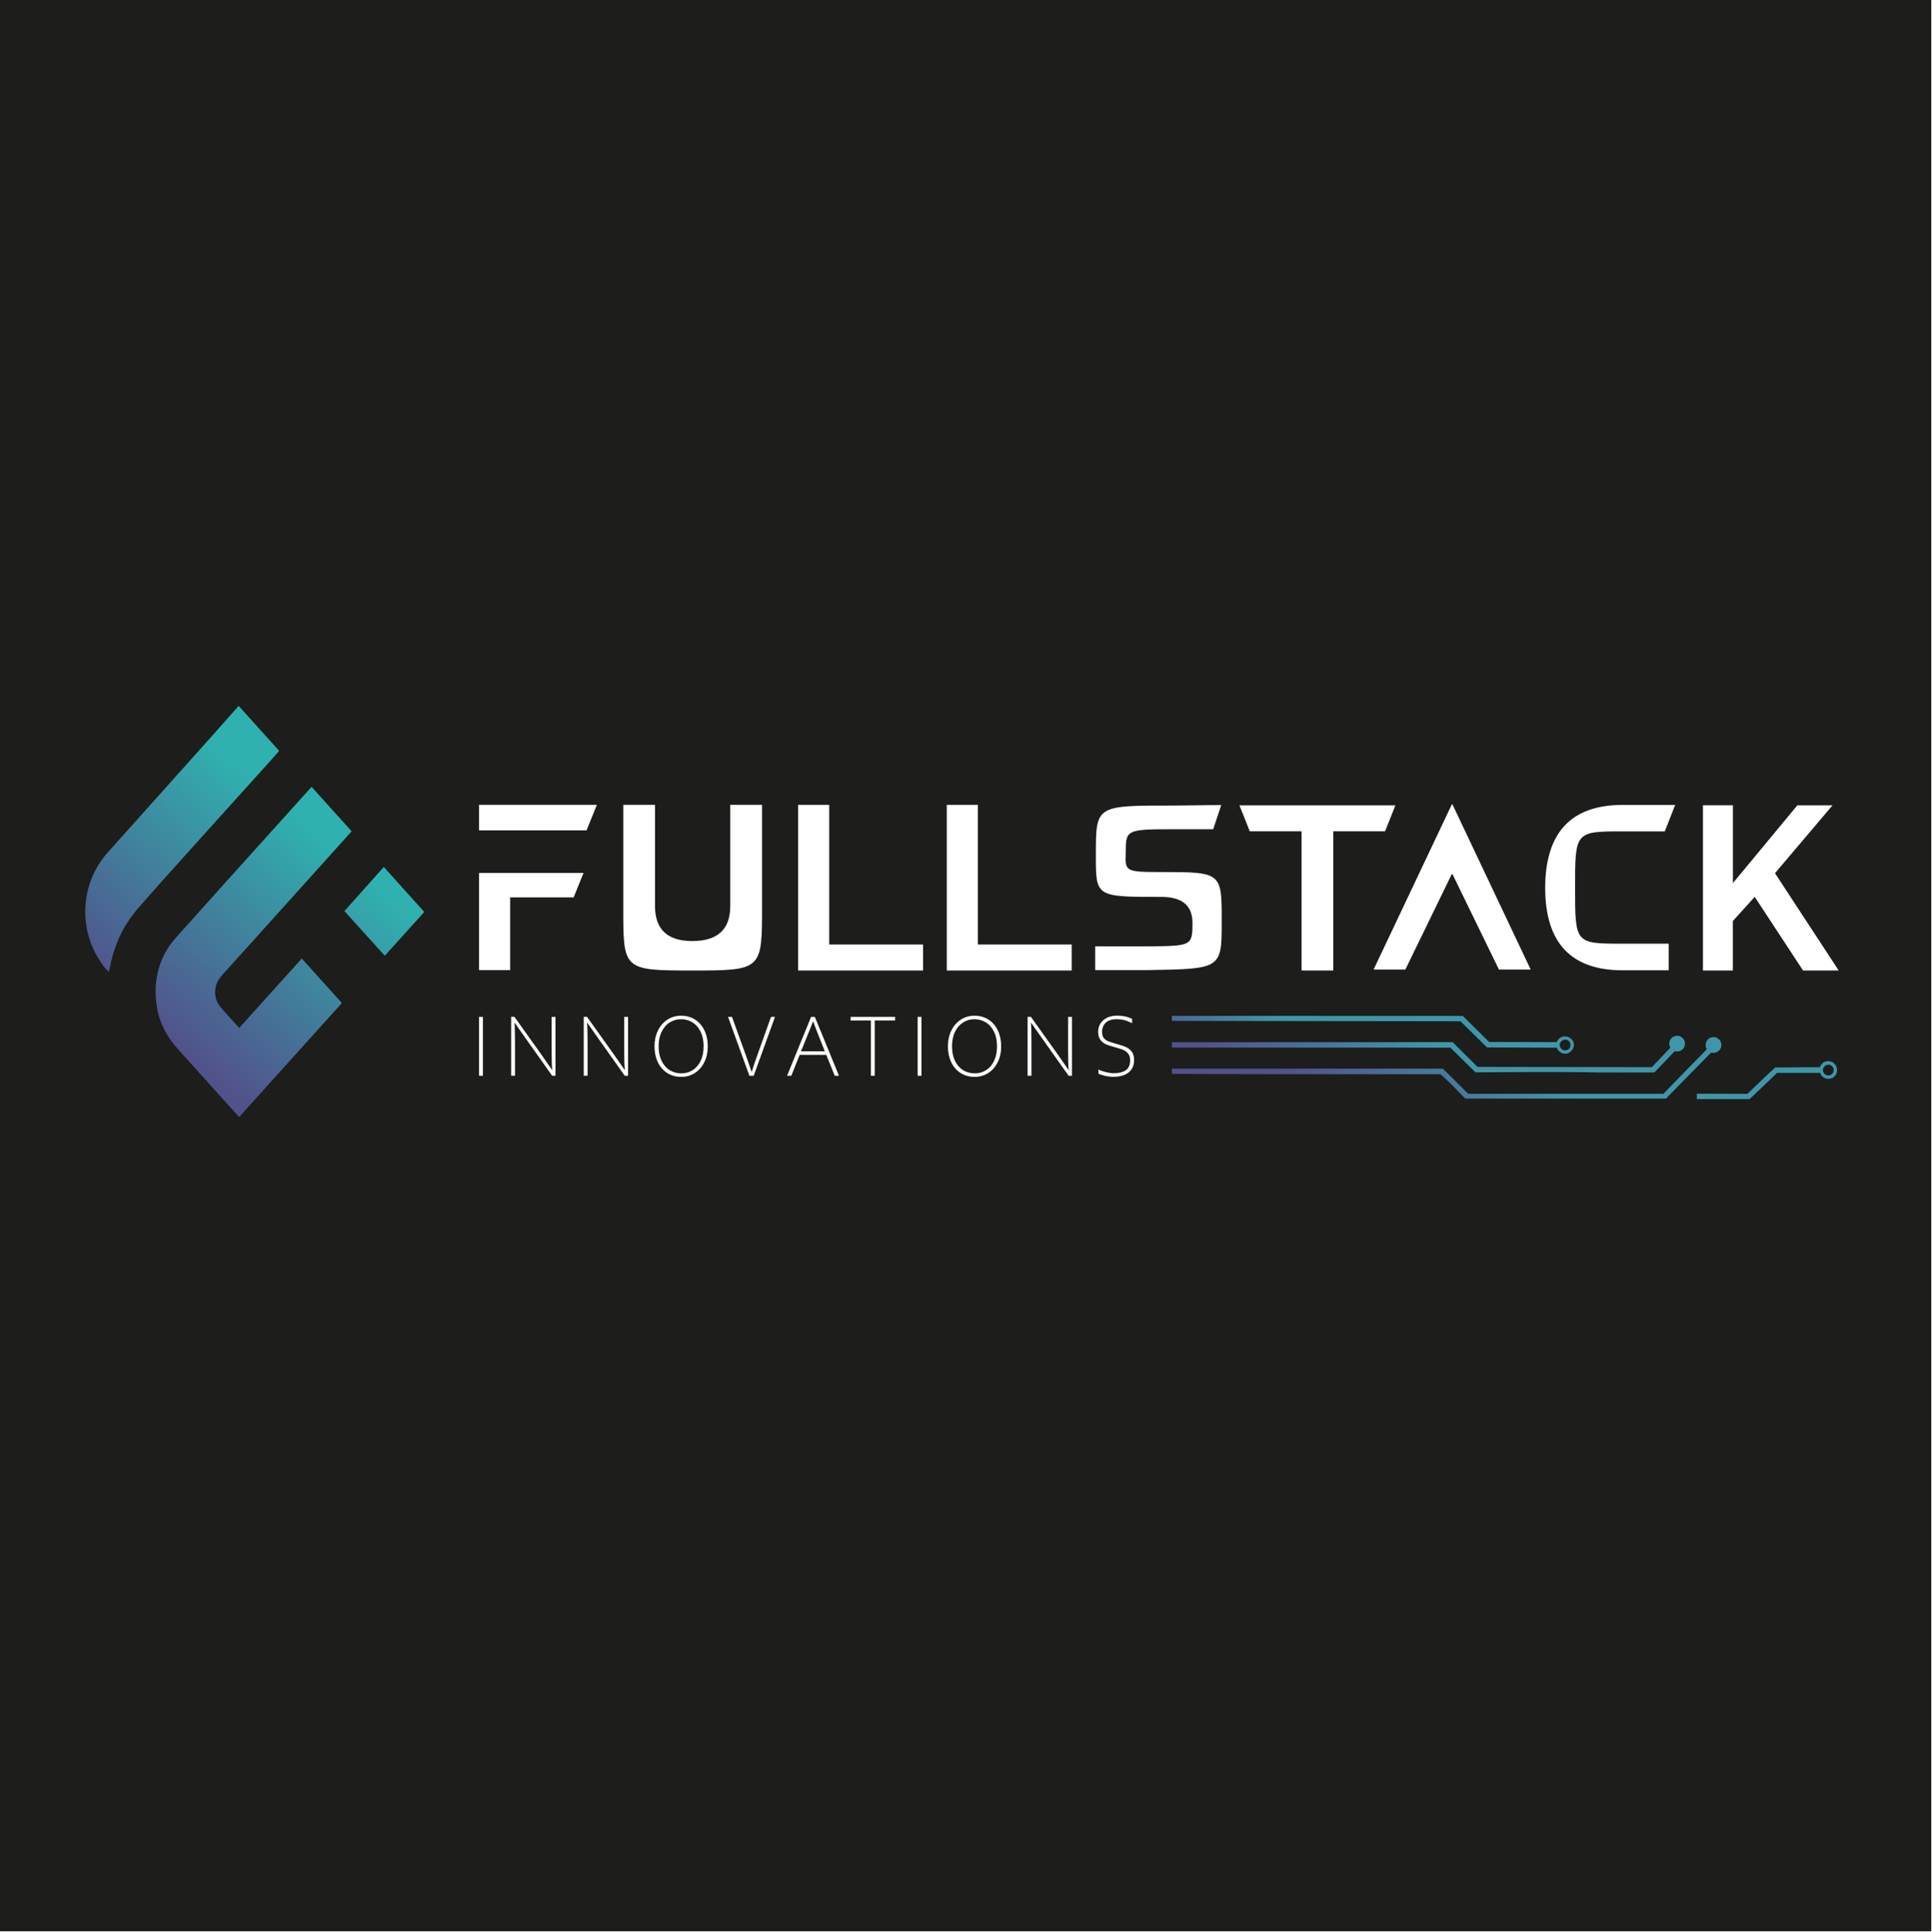
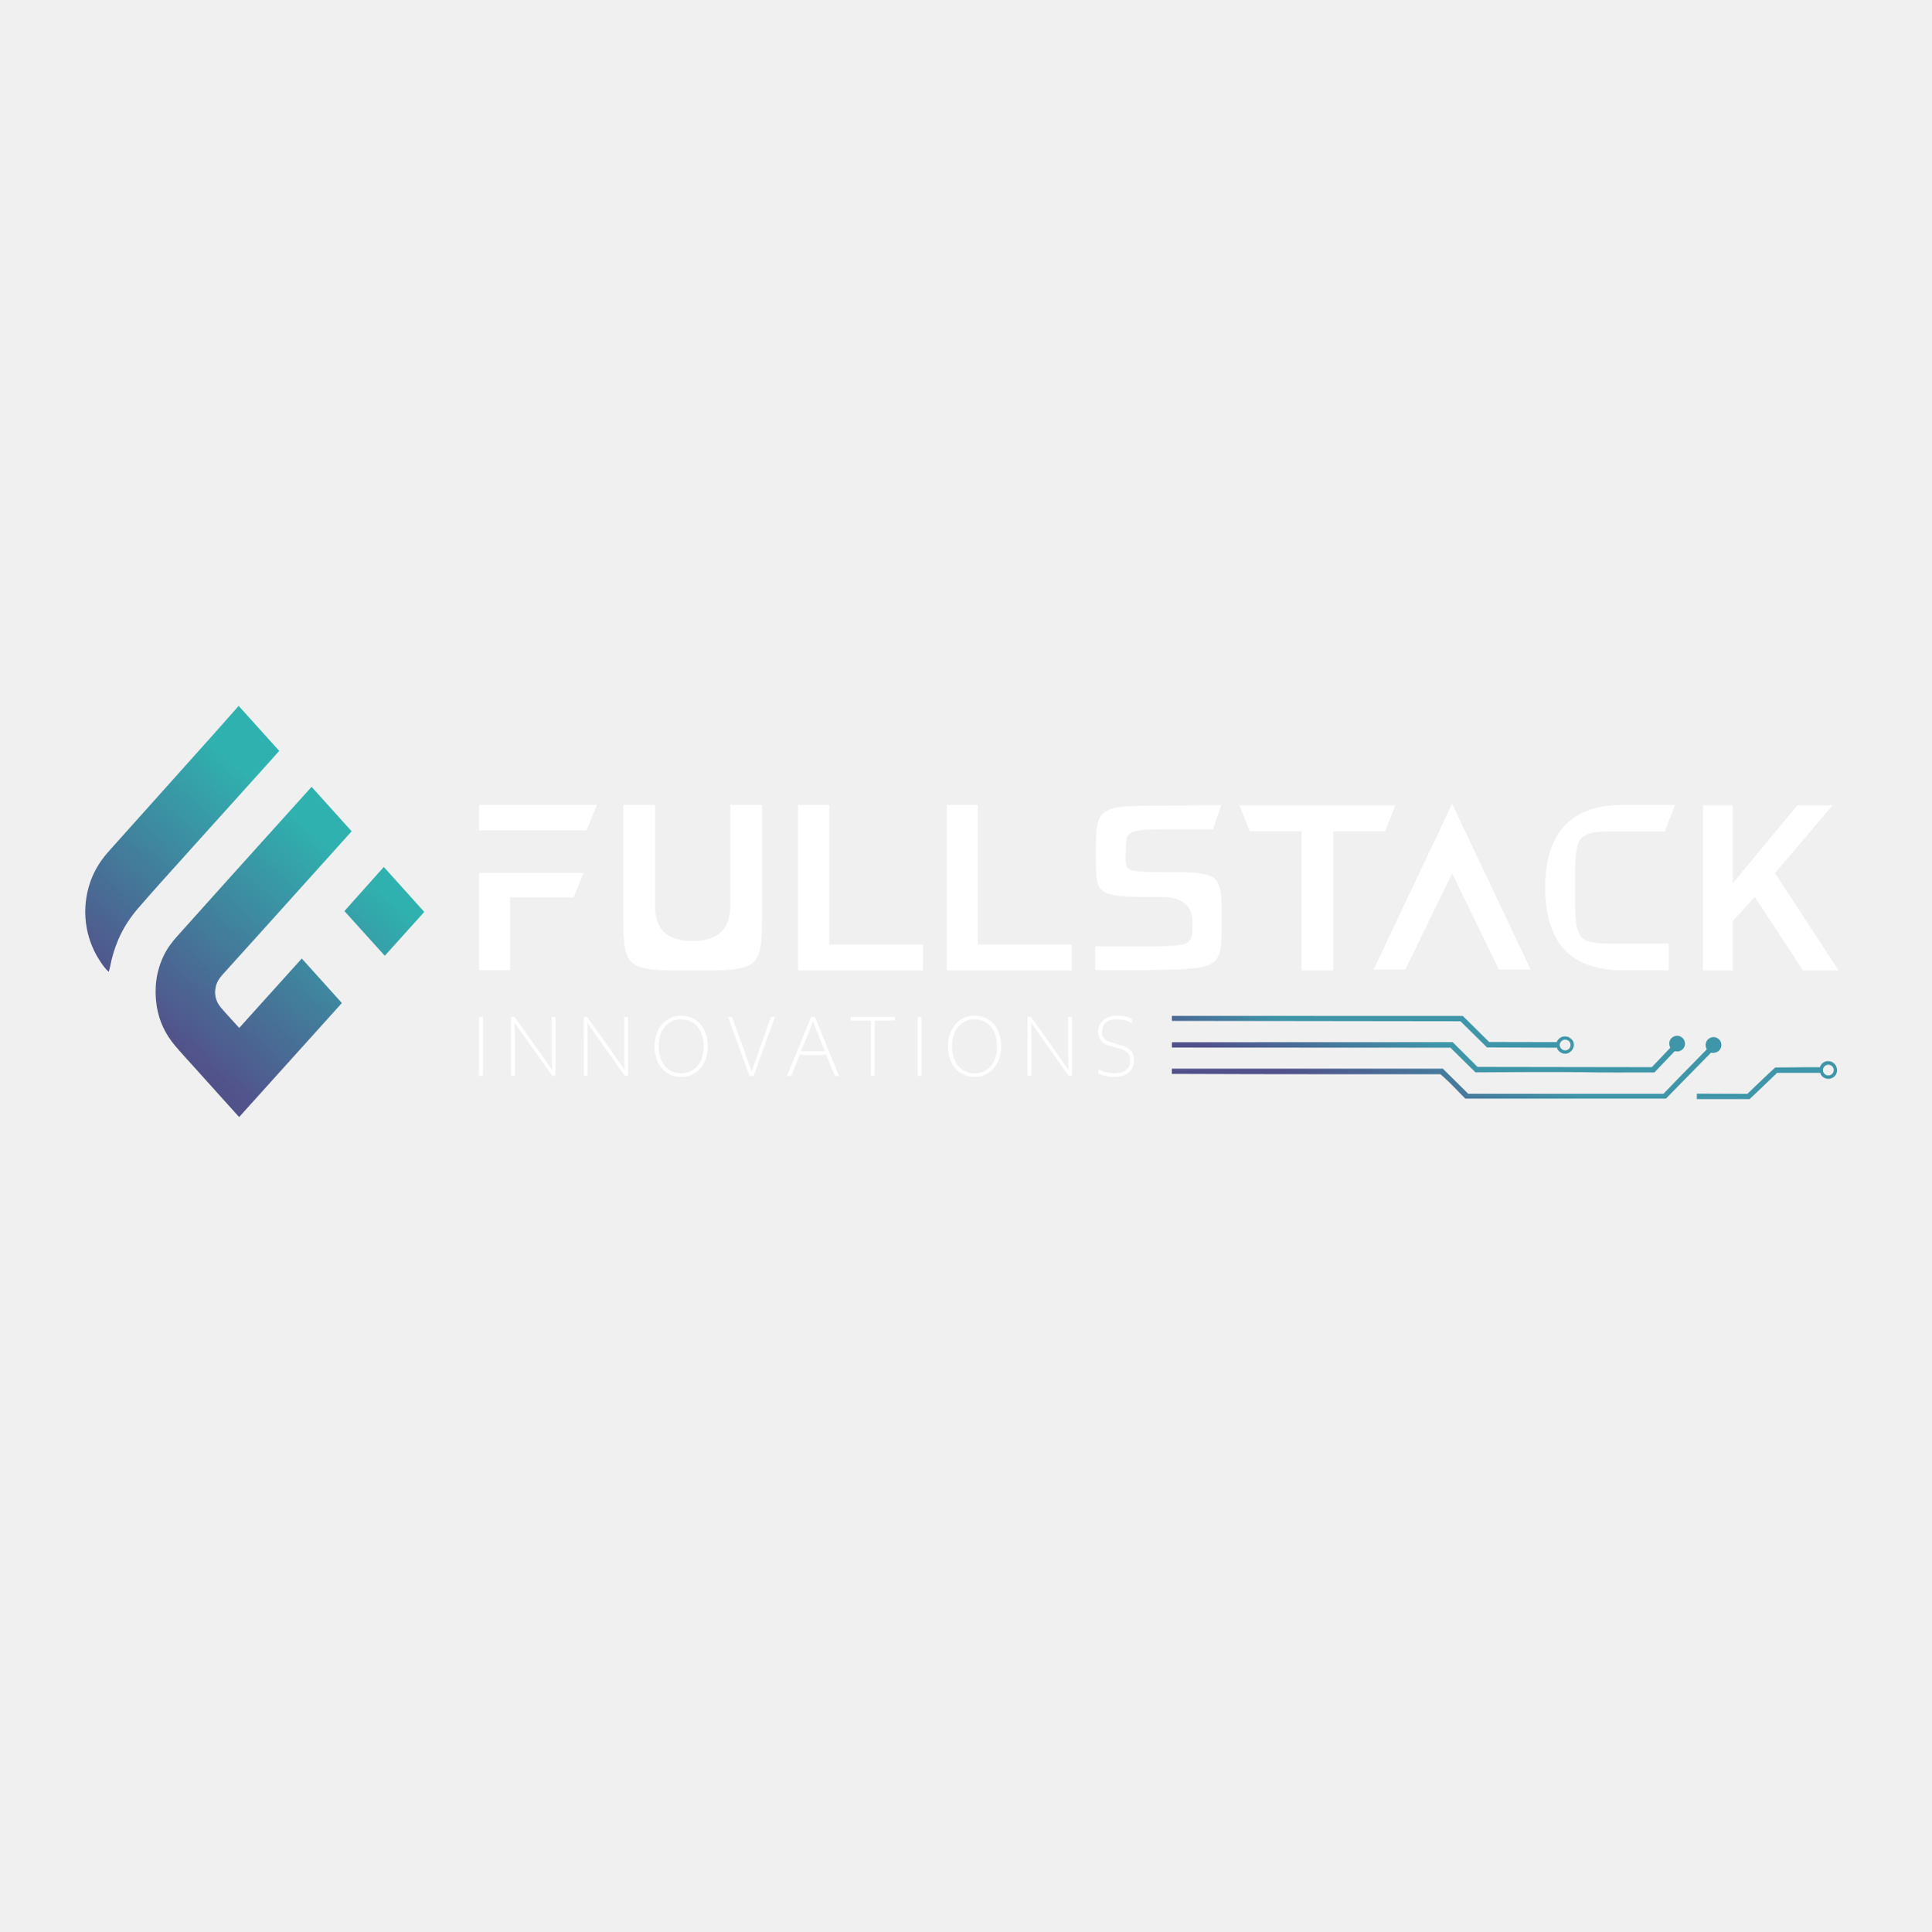
<svg xmlns="http://www.w3.org/2000/svg" xmlns:xlink="http://www.w3.org/1999/xlink" id="_Колір" data-name="Колір" viewBox="0 0 567 567">
  <defs>
    <style>
      .cls-1 {
        fill: url(#_Градієнт_без_назви_36-2);
      }

-       .cls-1, .cls-2, .cls-3, .cls-4, .cls-5, .cls-6, .cls-7, .cls-8, .cls-9 {
+       .cls-1, .cls-2, .cls-3, .cls-4, .cls-5, .cls-6, .cls-7, .cls-8 {
        stroke-width: 0px;
      }

      .cls-2 {
        fill: url(#_Градієнт_без_назви_26-3);
      }

      .cls-3 {
        fill: url(#_Градієнт_без_назви_38);
      }

      .cls-4 {
        fill: url(#_Градієнт_без_назви_26);
      }

      .cls-5 {
-         fill: #1d1d1b;
+         fill: url(#_Градієнт_без_назви_26-2);
      }

      .cls-6 {
-         fill: url(#_Градієнт_без_назви_26-2);
+         fill: #fff;
      }

      .cls-7 {
-         fill: #fff;
+         fill: url(#_Градієнт_без_назви_36-3);
      }

      .cls-8 {
-         fill: url(#_Градієнт_без_назви_36-3);
-       }
- 
-       .cls-9 {
        fill: url(#_Градієнт_без_назви_36);
      }
    </style>
    <linearGradient id="_Градієнт_без_назви_26" data-name="Градієнт без назви 26" x1="397.88" y1="341.89" x2="471.3" y2="256.63" gradientUnits="userSpaceOnUse">
      <stop offset=".06" stop-color="#52518b" />
      <stop offset=".51" stop-color="#3f96a8" />
    </linearGradient>
    <linearGradient id="_Градієнт_без_назви_26-2" data-name="Градієнт без назви 26" x1="386.85" y1="344.41" x2="452.09" y2="268.64" xlink:href="#_Градієнт_без_назви_26" />
    <linearGradient id="_Градієнт_без_назви_26-3" data-name="Градієнт без назви 26" x1="369.6" y1="341.84" x2="416.9" y2="286.91" xlink:href="#_Градієнт_без_назви_26" />
    <linearGradient id="_Градієнт_без_назви_38" data-name="Градієнт без назви 38" x1="507.75" y1="330.92" x2="530.08" y2="304.98" gradientUnits="userSpaceOnUse">
      <stop offset="0" stop-color="#52518b" />
      <stop offset="0" stop-color="#3f96a8" />
    </linearGradient>
    <linearGradient id="_Градієнт_без_назви_36" data-name="Градієнт без назви 36" x1="54.73" y1="309.52" x2="103.75" y2="252.84" gradientUnits="userSpaceOnUse">
      <stop offset="0" stop-color="#52528b" />
      <stop offset="1" stop-color="#2fb2af" />
    </linearGradient>
    <linearGradient id="_Градієнт_без_назви_36-2" data-name="Градієнт без назви 36" x1="20.96" y1="280.32" x2="69.99" y2="223.64" xlink:href="#_Градієнт_без_назви_36" />
    <linearGradient id="_Градієнт_без_назви_36-3" data-name="Градієнт без назви 36" x1="67.24" y1="320.34" x2="116.26" y2="263.66" xlink:href="#_Градієнт_без_назви_36" />
  </defs>
-   <rect class="cls-5" width="567" height="567" />
  <g>
-     <g>
-       <path class="cls-4" d="M501.1,308.08c-.05-.12-.08-.21-.12-.3-.6-1.23.04-2.79,1.47-3.2.78-.22,1.49-.06,2.11.45.34.28.6.63.73,1.06.33,1.06-.13,2.19-1.04,2.7-.52.29-1.05.33-1.2.34-.28.01-.51-.03-.67-.06-.07.06-.14.11-.2.17-1.42,1.43-2.83,2.86-4.24,4.3-.68.69-1.35,1.39-2.03,2.08-1.06,1.08-2.12,2.16-3.18,3.24-.91.93-1.83,1.86-2.74,2.8-.17.18-.34.36-.52.54-.11.12-.23.24-.34.35h-58.89c-.08-.07-.17-.15-.25-.23-2.64-2.63-3.65-3.85-6.04-6.01-.22-.2-.58-.52-1.05-.92-10.22.01-20.44.02-30.66,0-16.06,0-32.13-.04-48.19-.1,0-.51,0-1.03,0-1.54,26.52,0,53.04,0,79.56,0,2.36,2.31,4.71,4.64,7.06,6.98.08.08.33.33.41.41h57.29c1.97-2.06,3.54-3.67,4.63-4.79.39-.4.6-.62,2.61-2.66.92-.94,1.84-1.88,2.76-2.82.82-.84,1.65-1.68,2.47-2.52.08-.08.16-.17.26-.28Z" />
-       <path class="cls-6" d="M344.07,307.57c0-.52,0-1.05,0-1.57,27.47,0,54.94-.02,82.42-.03.1.09.2.19.3.29,2.26,2.25,4.52,4.5,6.78,6.75,0,0,.04.04.09.09l.16.14c17.05.03,34.1.05,51.14.08,1.81-1.9,3.63-3.81,5.44-5.71-.34-.65-.44-1.34-.17-2.04.18-.46.49-.83.9-1.09.91-.59,1.97-.49,2.76.17.83.7,1.03,1.82.61,2.72-.24.52-.63.9-1.16,1.14-.53.25-1.08.22-1.66.12-1.98,2.08-3.96,4.15-5.94,6.23-.15,0-.3.01-.45.01-8.32,0-14.56.04-16.07,0-4.1-.11-13.33-.19-36.02-.03-2.45-2.41-4.91-4.83-7.36-7.24-27.26-.01-54.52-.03-81.78-.04Z" />
-       <path class="cls-2" d="M344.06,299.73c0-.49,0-.99,0-1.48,28.47.01,56.94.02,85.42.03,2.58,2.55,5.15,5.09,7.73,7.64,6.61.01,13.23.03,19.84.04.09-.24.36-.84,1-1.27,1.1-.72,2.3-.27,2.4-.23.07.03,1.38.57,1.62,1.89.26,1.48-1.03,2.82-2.12,2.99-.81.13-1.5-.1-2.12-.61,0,0-.02-.01-.02-.02-.32-.3-.61-.62-.66-1.1-6.86-.03-13.72-.06-20.57-.09-2.6-2.56-5.19-5.12-7.79-7.68-28.23-.04-56.47-.08-84.7-.11ZM461.1,306.83c.05-1.05-.89-1.6-1.58-1.59-.95,0-1.58.86-1.6,1.54-.01.83.75,1.59,1.56,1.6.93.02,1.63-.7,1.62-1.55Z" />
-       <path class="cls-3" d="M498.18,322.68c0-.53,0-1.05,0-1.58.08,0,12.66.04,14.84.05,1.34-1.28,2.41-2.3,3.12-2.99,1.44-1.38,2.11-2.02,3.12-2.97.82-.77,1.5-1.39,1.94-1.78,3.01-.04,6.03-.07,9.08-.08,1.35,0,2.69,0,4.03,0,.09-.27.3-.82.84-1.25.74-.59,1.74-.67,2.54-.36.22.08.73.32,1.13.86.65.88.74,2.2.06,3.12-.27.37-.66.68-1.16.88-1.06.42-2.41,0-3-.89-.17-.26-.25-.51-.29-.7-3.16,0-6.32-.01-9.49,0-1.07,0-2.13,0-3.2,0,0,0-2.82,2.74-5.75,5.52-.97.92-1.77,1.67-2.31,2.18h-15.47ZM536.8,315.73c.9,0,1.57-.67,1.58-1.55.01-1-.85-1.57-1.57-1.58-.94-.01-1.61.85-1.61,1.56,0,.93.8,1.61,1.6,1.58Z" />
-     </g>
-     <g>
-       <path class="cls-7" d="M175.24,236.3l-3.04,7.5h-31.55v-7.5h34.59ZM140.65,284.81v-28.51h30.67l-2.9,7.16h-18.64v21.35h-9.12Z" />
-       <path class="cls-7" d="M223.73,236.3v29.52c0,18.91.13,19.12-20.47,19.12s-20.27-.2-20.27-19.12v-29.52h9.32v29.72q0,10.27,10.94,10.27,11.15,0,11.15-10.27v-29.72h9.32Z" />
-       <path class="cls-7" d="M271.01,277.31v7.63h-36.68v-48.64h9.12v41h27.56Z" />
-       <path class="cls-7" d="M314.65,277.31v7.63h-36.68v-48.64h9.12v41h27.56Z" />
-       <path class="cls-7" d="M358.69,270.42c0,13.92,0,14.05-21.28,14.39h-15.87v-6.96h15.74c12.5-.14,12.83-.14,12.83-6.89q0-7.63-9.12-7.63c-19.45,0-19.25,0-19.25-12.36,0-14.59,0-14.46,22.76-14.46,3.92,0,8.65-.14,14.05-.14l-2.36,7.09h-11.69c-13.98,0-13.98.2-13.98,6.96-.2,5.4-.2,5.61,10.47,5.61,17.7,0,17.7.14,17.7,14.39Z" />
-       <path class="cls-7" d="M409.69,236.44l-3.04,7.63h-15.2v40.87h-9.32v-40.87h-15.2l-3.04-7.63h45.8Z" />
-       <path class="cls-7" d="M426.24,236.17h.2l22.97,48.5h-9.32l-13.65-28.03h-.2l-13.64,28.03h-9.32l22.97-48.5Z" />
-       <path class="cls-7" d="M489.93,277.04v7.84h-13.51q-22.76,0-22.76-24.25v-.13q.13-24.18,22.76-24.18h15.4l-3.04,7.77h-12.36c-13.98,0-13.98.14-13.98,16.55s0,16.42,13.98,16.42h13.51Z" />
-       <path class="cls-7" d="M508.78,236.44v22.83l18.91-22.83h10.33l-16.89,19.93,18.71,28.57h-10.47l-14.19-21.62-6.42,7.09v14.52h-8.78v-48.5h8.78Z" />
-     </g>
-     <g>
-       <path class="cls-7" d="M140.65,298.56h1.13v17.28h-1.13v-17.28Z" />
-       <path class="cls-7" d="M151.05,298.56l7.76,10.87,3.25,4.67h.08c-.12-1.09-.18-2.87-.18-5.35v-10.19h1.13v17.28h-.98l-7.79-10.99-3.22-4.58h-.05c.1,1.09.15,3.11.15,6.06v9.5h-1.13v-17.28h.98Z" />
-       <path class="cls-7" d="M172.36,298.56l7.76,10.87,3.25,4.67h.08c-.12-1.09-.18-2.87-.18-5.35v-10.19h1.13v17.28h-.98l-7.79-10.99-3.22-4.58h-.05c.1,1.09.15,3.11.15,6.06v9.5h-1.13v-17.28h.98Z" />
-       <path class="cls-7" d="M192.16,307.21c0-1.71.33-3.26,1-4.63s1.59-2.44,2.78-3.21c1.19-.77,2.53-1.16,4.04-1.16s2.95.39,4.13,1.16c1.18.77,2.09,1.84,2.73,3.2.64,1.36.96,2.91.96,4.64s-.33,3.24-.99,4.6c-.66,1.36-1.58,2.43-2.77,3.2-1.18.77-2.52,1.16-4,1.16-1.59,0-2.98-.38-4.17-1.15-1.19-.77-2.11-1.83-2.75-3.19-.64-1.36-.96-2.9-.96-4.62ZM206.58,307.21c0-1.65-.29-3.08-.88-4.29s-1.38-2.12-2.38-2.74-2.12-.94-3.35-.94-2.32.31-3.33.94c-1.01.62-1.8,1.54-2.39,2.74s-.88,2.63-.88,4.29.3,3.1.89,4.3,1.39,2.1,2.4,2.71c1.01.61,2.13.92,3.37.92s2.31-.31,3.3-.92c.99-.61,1.77-1.51,2.36-2.71s.88-2.63.88-4.3Z" />
-       <path class="cls-7" d="M214.91,298.56l3.34,9.23c1.17,3.23,1.97,5.53,2.4,6.89h.05c.42-1.39,1.06-3.27,1.92-5.65l3.75-10.47h1.16l-6.25,17.28h-1.26l-6.27-17.28h1.16Z" />
-       <path class="cls-7" d="M231.08,315.84l7.05-17.28h1.11l7.08,17.28h-1.25l-2.48-6.14h-7.81l-2.46,6.14h-1.24ZM242.17,308.67l-.66-1.67c-1.44-3.58-2.36-5.94-2.77-7.1h-.05c-.35.98-.93,2.44-1.74,4.38-.25.59-.84,2.06-1.78,4.38h7Z" />
-       <path class="cls-7" d="M255.68,299.62h-5.94v-1.06h13.05v1.06h-5.97v16.22h-1.13v-16.22Z" />
-       <path class="cls-7" d="M269.41,298.56h1.13v17.28h-1.13v-17.28Z" />
-       <path class="cls-7" d="M278.3,307.21c0-1.71.33-3.26,1-4.63s1.59-2.44,2.78-3.21c1.19-.77,2.53-1.16,4.04-1.16s2.95.39,4.13,1.16,2.09,1.84,2.73,3.2.96,2.91.96,4.64-.33,3.24-.99,4.6c-.66,1.36-1.58,2.43-2.77,3.2-1.18.77-2.52,1.16-4,1.16-1.59,0-2.98-.38-4.17-1.15-1.19-.77-2.11-1.83-2.75-3.19-.64-1.36-.96-2.9-.96-4.62ZM292.72,307.21c0-1.65-.29-3.08-.88-4.29s-1.38-2.12-2.38-2.74-2.12-.94-3.35-.94-2.32.31-3.33.94-1.8,1.54-2.39,2.74c-.59,1.2-.88,2.63-.88,4.29s.3,3.1.89,4.3c.59,1.19,1.39,2.1,2.41,2.71,1.01.61,2.13.92,3.37.92s2.31-.31,3.3-.92c.99-.61,1.78-1.51,2.36-2.71s.88-2.63.88-4.3Z" />
-       <path class="cls-7" d="M302.68,298.56l7.76,10.87,3.25,4.67h.08c-.12-1.09-.18-2.87-.18-5.35v-10.19h1.13v17.28h-.98l-7.79-10.99-3.22-4.58h-.05c.1,1.09.15,3.11.15,6.06v9.5h-1.13v-17.28h.98Z" />
-       <path class="cls-7" d="M322.49,315.23v-1.24c.42.26,1.11.51,2.06.75.96.24,1.75.36,2.37.36,1.55,0,2.75-.29,3.6-.87s1.28-1.56,1.28-2.95c0-.7-.14-1.28-.43-1.73s-.68-.82-1.18-1.1c-.5-.28-1.39-.59-2.68-.94-1.12-.29-2.02-.57-2.69-.85-.68-.28-1.25-.72-1.71-1.31-.46-.59-.7-1.39-.7-2.39,0-1.44.52-2.59,1.55-3.46,1.04-.87,2.39-1.31,4.07-1.31,1.1,0,2.17.16,3.22.48.42.16.8.31,1.13.48v1.24c-.52-.24-.97-.44-1.35-.59-.37-.15-.83-.28-1.35-.39-.53-.11-1.11-.17-1.73-.18-1.49,0-2.59.34-3.31,1.03s-1.08,1.61-1.08,2.75c0,.72.16,1.29.47,1.71.31.41.74.73,1.27.96.53.22,1.33.48,2.39.78,1.19.33,2.12.63,2.79.91.67.28,1.25.73,1.75,1.34s.74,1.45.74,2.51c0,1.55-.53,2.76-1.59,3.63-1.06.87-2.57,1.3-4.53,1.3-.81,0-1.65-.11-2.53-.32s-1.49-.42-1.83-.61Z" />
-     </g>
-     <g>
-       <path class="cls-9" d="M70.21,327.96c-1.61-1.78-3.22-3.55-4.82-5.33-2.95-3.27-5.89-6.54-8.83-9.82-1.72-1.91-3.47-3.79-5.13-5.75-2.84-3.35-4.7-7.19-5.4-11.55-.81-5.07-.26-9.97,1.9-14.66,1-2.17,2.39-4.09,3.99-5.86,4.64-5.16,9.26-10.34,13.9-15.5,4.49-5,9-10,13.5-14.99,3.96-4.39,7.91-8.78,11.87-13.17.09-.1.18-.19.29-.32,3.92,4.35,7.82,8.68,11.75,13.04-.07.09-.14.18-.21.26-3.56,3.95-7.11,7.91-10.67,11.86-5.94,6.6-11.89,13.21-17.83,19.81-3.05,3.38-6.1,6.77-9.16,10.14-.94,1.03-1.69,2.17-2.01,3.55-.52,2.28,0,4.34,1.48,6.11,1.36,1.62,2.82,3.16,4.24,4.74.38.42.76.84,1.16,1.28,6.13-6.8,12.24-13.58,18.37-20.38,3.93,4.36,7.84,8.7,11.77,13.06-.4.45-.8.89-1.19,1.33-5.42,6.01-10.83,12.02-16.25,18.03-4.2,4.66-8.4,9.33-12.6,13.99-.03.03-.05.07-.07.1h-.06Z" />
-       <path class="cls-1" d="M31.93,285.33c-1.05-.91-1.8-2-2.53-3.11-1.95-2.95-3.26-6.18-3.92-9.66-.42-2.2-.55-4.42-.39-6.66.43-6.09,2.72-11.38,6.79-15.91,4.81-5.35,9.6-10.72,14.4-16.08,5.42-6.06,10.85-12.12,16.27-18.18,2.48-2.77,4.94-5.57,7.4-8.35.03-.04.07-.07.12-.13,3.96,4.39,7.92,8.78,11.9,13.2-.85.96-1.67,1.91-2.52,2.85-3.86,4.29-7.72,8.57-11.58,12.85-3.23,3.59-6.47,7.17-9.7,10.76-3.74,4.15-7.48,8.3-11.2,12.46-2.15,2.41-4.29,4.83-6.4,7.27-2.43,2.82-4.44,5.9-5.89,9.34-1.07,2.55-1.86,5.18-2.37,7.89-.09.48-.25.94-.38,1.44Z" />
-       <path class="cls-8" d="M112.68,254.53c3.97,4.41,7.91,8.8,11.88,13.21-3.87,4.29-7.72,8.57-11.59,12.87-3.96-4.38-7.89-8.74-11.85-13.12,3.85-4.32,7.69-8.63,11.56-12.96Z" />
-     </g>
+     <path class="cls-4" d="M501.1,308.08c-.05-.12-.08-.21-.12-.3-.6-1.23.04-2.79,1.47-3.2.78-.22,1.49-.06,2.11.45.34.28.6.63.73,1.06.33,1.06-.13,2.19-1.04,2.7-.52.29-1.05.33-1.2.34-.28.01-.51-.03-.67-.06-.07.06-.14.11-.2.17-1.42,1.43-2.83,2.86-4.24,4.3-.68.69-1.35,1.39-2.03,2.08-1.06,1.08-2.12,2.16-3.18,3.24-.91.93-1.83,1.86-2.74,2.8-.17.18-.34.36-.52.54-.11.12-.23.24-.34.35h-58.89c-.08-.07-.17-.15-.25-.23-2.64-2.63-3.65-3.85-6.04-6.01-.22-.2-.58-.52-1.05-.92-10.22.01-20.44.02-30.66,0-16.06,0-32.13-.04-48.19-.1,0-.51,0-1.03,0-1.54,26.52,0,53.04,0,79.56,0,2.36,2.31,4.71,4.64,7.06,6.98.08.08.33.33.41.41h57.29c1.97-2.06,3.54-3.67,4.63-4.79.39-.4.6-.62,2.61-2.66.92-.94,1.84-1.88,2.76-2.82.82-.84,1.65-1.68,2.47-2.52.08-.08.16-.17.26-.28Z" />
+     <path class="cls-5" d="M344.07,307.57c0-.52,0-1.05,0-1.57,27.47,0,54.94-.02,82.42-.03.1.09.2.19.3.29,2.26,2.25,4.52,4.5,6.78,6.75,0,0,.04.04.09.09l.16.14c17.05.03,34.1.05,51.14.08,1.81-1.9,3.63-3.81,5.44-5.71-.34-.65-.44-1.34-.17-2.04.18-.46.49-.83.9-1.09.91-.59,1.97-.49,2.76.17.83.7,1.03,1.82.61,2.72-.24.52-.63.9-1.16,1.14-.53.25-1.08.22-1.66.12-1.98,2.08-3.96,4.15-5.94,6.23-.15,0-.3.01-.45.01-8.32,0-14.56.04-16.07,0-4.1-.11-13.33-.19-36.02-.03-2.45-2.41-4.91-4.83-7.36-7.24-27.26-.01-54.52-.03-81.78-.04Z" />
+     <path class="cls-2" d="M344.06,299.73c0-.49,0-.99,0-1.48,28.47.01,56.94.02,85.42.03,2.58,2.55,5.15,5.09,7.73,7.64,6.61.01,13.23.03,19.84.04.09-.24.36-.84,1-1.27,1.1-.72,2.3-.27,2.4-.23.07.03,1.38.57,1.62,1.89.26,1.48-1.03,2.82-2.12,2.99-.81.13-1.5-.1-2.12-.61,0,0-.02-.01-.02-.02-.32-.3-.61-.62-.66-1.1-6.86-.03-13.72-.06-20.57-.09-2.6-2.56-5.19-5.12-7.79-7.68-28.23-.04-56.47-.08-84.7-.11ZM461.1,306.83c.05-1.05-.89-1.6-1.58-1.59-.95,0-1.58.86-1.6,1.54-.01.83.75,1.59,1.56,1.6.93.02,1.63-.7,1.62-1.55Z" />
+     <path class="cls-3" d="M498.18,322.68c0-.53,0-1.05,0-1.58.08,0,12.66.04,14.84.05,1.34-1.28,2.41-2.3,3.12-2.99,1.44-1.38,2.11-2.02,3.12-2.97.82-.77,1.5-1.39,1.94-1.78,3.01-.04,6.03-.07,9.08-.08,1.35,0,2.69,0,4.03,0,.09-.27.3-.82.84-1.25.74-.59,1.74-.67,2.54-.36.22.08.73.32,1.13.86.65.88.74,2.2.06,3.12-.27.37-.66.68-1.16.88-1.06.42-2.41,0-3-.89-.17-.26-.25-.51-.29-.7-3.16,0-6.32-.01-9.49,0-1.07,0-2.13,0-3.2,0,0,0-2.82,2.74-5.75,5.52-.97.92-1.77,1.67-2.31,2.18h-15.47ZM536.8,315.73c.9,0,1.57-.67,1.58-1.55.01-1-.85-1.57-1.57-1.58-.94-.01-1.61.85-1.61,1.56,0,.93.8,1.61,1.6,1.58Z" />
+   </g>
+   <g>
+     <path class="cls-6" d="M175.24,236.3l-3.04,7.5h-31.55v-7.5h34.59ZM140.65,284.81v-28.51h30.67l-2.9,7.16h-18.64v21.35h-9.12Z" />
+     <path class="cls-6" d="M223.73,236.3v29.52c0,18.91.13,19.12-20.47,19.12s-20.27-.2-20.27-19.12v-29.52h9.32v29.72q0,10.27,10.94,10.27,11.15,0,11.15-10.27v-29.72h9.32Z" />
+     <path class="cls-6" d="M271.01,277.31v7.63h-36.68v-48.64h9.12v41h27.56Z" />
+     <path class="cls-6" d="M314.65,277.31v7.63h-36.68v-48.64h9.12v41h27.56Z" />
+     <path class="cls-6" d="M358.69,270.42c0,13.92,0,14.05-21.28,14.39h-15.87v-6.96h15.74c12.5-.14,12.83-.14,12.83-6.89q0-7.63-9.12-7.63c-19.45,0-19.25,0-19.25-12.36,0-14.59,0-14.46,22.76-14.46,3.92,0,8.65-.14,14.05-.14l-2.36,7.09h-11.69c-13.98,0-13.98.2-13.98,6.96-.2,5.4-.2,5.61,10.47,5.61,17.7,0,17.7.14,17.7,14.39Z" />
+     <path class="cls-6" d="M409.69,236.44l-3.04,7.63h-15.2v40.87h-9.32v-40.87h-15.2l-3.04-7.63h45.8Z" />
+     <path class="cls-6" d="M426.24,236.17h.2l22.97,48.5h-9.32l-13.65-28.03h-.2l-13.64,28.03h-9.32l22.97-48.5Z" />
+     <path class="cls-6" d="M489.93,277.04v7.84h-13.51q-22.76,0-22.76-24.25v-.13q.13-24.18,22.76-24.18h15.4l-3.04,7.77h-12.36c-13.98,0-13.98.14-13.98,16.55s0,16.42,13.98,16.42h13.51Z" />
+     <path class="cls-6" d="M508.78,236.44v22.83l18.91-22.83h10.33l-16.89,19.93,18.71,28.57h-10.47l-14.19-21.62-6.42,7.09v14.52h-8.78v-48.5h8.78Z" />
+   </g>
+   <g>
+     <path class="cls-6" d="M140.65,298.56h1.13v17.28h-1.13v-17.28Z" />
+     <path class="cls-6" d="M151.05,298.56l7.76,10.87,3.25,4.67h.08c-.12-1.09-.18-2.87-.18-5.35v-10.19h1.13v17.28h-.98l-7.79-10.99-3.22-4.58h-.05c.1,1.09.15,3.11.15,6.06v9.5h-1.13v-17.28h.98Z" />
+     <path class="cls-6" d="M172.36,298.56l7.76,10.87,3.25,4.67h.08c-.12-1.09-.18-2.87-.18-5.35v-10.19h1.13v17.28h-.98l-7.79-10.99-3.22-4.58h-.05c.1,1.09.15,3.11.15,6.06v9.5h-1.13v-17.28h.98Z" />
+     <path class="cls-6" d="M192.16,307.21c0-1.71.33-3.26,1-4.63s1.59-2.44,2.78-3.21c1.19-.77,2.53-1.16,4.04-1.16s2.95.39,4.13,1.16c1.18.77,2.09,1.84,2.73,3.2.64,1.36.96,2.91.96,4.64s-.33,3.24-.99,4.6c-.66,1.36-1.58,2.43-2.77,3.2-1.18.77-2.52,1.16-4,1.16-1.59,0-2.98-.38-4.17-1.15-1.19-.77-2.11-1.83-2.75-3.19-.64-1.36-.96-2.9-.96-4.62ZM206.58,307.21c0-1.65-.29-3.08-.88-4.29s-1.38-2.12-2.38-2.74-2.12-.94-3.35-.94-2.32.31-3.33.94c-1.01.62-1.8,1.54-2.39,2.74s-.88,2.63-.88,4.29.3,3.1.89,4.3,1.39,2.1,2.4,2.71c1.01.61,2.13.92,3.37.92s2.31-.31,3.3-.92c.99-.61,1.77-1.51,2.36-2.71s.88-2.63.88-4.3Z" />
+     <path class="cls-6" d="M214.91,298.56l3.34,9.23c1.17,3.23,1.97,5.53,2.4,6.89h.05c.42-1.39,1.06-3.27,1.92-5.65l3.75-10.47h1.16l-6.25,17.28h-1.26l-6.27-17.28h1.16Z" />
+     <path class="cls-6" d="M231.08,315.84l7.05-17.28h1.11l7.08,17.28h-1.25l-2.48-6.14h-7.81l-2.46,6.14h-1.24ZM242.17,308.67l-.66-1.67c-1.44-3.58-2.36-5.94-2.77-7.1h-.05c-.35.98-.93,2.44-1.74,4.38-.25.59-.84,2.06-1.78,4.38h7Z" />
+     <path class="cls-6" d="M255.68,299.62h-5.94v-1.06h13.05v1.06h-5.97v16.22h-1.13v-16.22Z" />
+     <path class="cls-6" d="M269.41,298.56h1.13v17.28h-1.13v-17.28Z" />
+     <path class="cls-6" d="M278.3,307.21c0-1.71.33-3.26,1-4.63s1.59-2.44,2.78-3.21c1.19-.77,2.53-1.16,4.04-1.16s2.95.39,4.13,1.16,2.09,1.84,2.73,3.2.96,2.91.96,4.64-.33,3.24-.99,4.6c-.66,1.36-1.58,2.43-2.77,3.2-1.18.77-2.52,1.16-4,1.16-1.59,0-2.98-.38-4.17-1.15-1.19-.77-2.11-1.83-2.75-3.19-.64-1.36-.96-2.9-.96-4.62ZM292.72,307.21c0-1.65-.29-3.08-.88-4.29s-1.38-2.12-2.38-2.74-2.12-.94-3.35-.94-2.32.31-3.33.94-1.8,1.54-2.39,2.74c-.59,1.2-.88,2.63-.88,4.29s.3,3.1.89,4.3c.59,1.19,1.39,2.1,2.41,2.71,1.01.61,2.13.92,3.37.92s2.31-.31,3.3-.92c.99-.61,1.78-1.51,2.36-2.71s.88-2.63.88-4.3Z" />
+     <path class="cls-6" d="M302.68,298.56l7.76,10.87,3.25,4.67h.08c-.12-1.09-.18-2.87-.18-5.35v-10.19h1.13v17.28h-.98l-7.79-10.99-3.22-4.58h-.05c.1,1.09.15,3.11.15,6.06v9.5h-1.13v-17.28h.98Z" />
+     <path class="cls-6" d="M322.49,315.23v-1.24c.42.26,1.11.51,2.06.75.96.24,1.75.36,2.37.36,1.55,0,2.75-.29,3.6-.87s1.28-1.56,1.28-2.95c0-.7-.14-1.28-.43-1.73s-.68-.82-1.18-1.1c-.5-.28-1.39-.59-2.68-.94-1.12-.29-2.02-.57-2.69-.85-.68-.28-1.25-.72-1.71-1.31-.46-.59-.7-1.39-.7-2.39,0-1.44.52-2.59,1.55-3.46,1.04-.87,2.39-1.31,4.07-1.31,1.1,0,2.17.16,3.22.48.42.16.8.31,1.13.48v1.24c-.52-.24-.97-.44-1.35-.59-.37-.15-.83-.28-1.35-.39-.53-.11-1.11-.17-1.73-.18-1.49,0-2.59.34-3.31,1.03s-1.08,1.61-1.08,2.75c0,.72.16,1.29.47,1.71.31.41.74.73,1.27.96.53.22,1.33.48,2.39.78,1.19.33,2.12.63,2.79.91.67.28,1.25.73,1.75,1.34s.74,1.45.74,2.51c0,1.55-.53,2.76-1.59,3.63-1.06.87-2.57,1.3-4.53,1.3-.81,0-1.65-.11-2.53-.32s-1.49-.42-1.83-.61Z" />
+   </g>
+   <g>
+     <path class="cls-8" d="M70.21,327.96c-1.61-1.78-3.22-3.55-4.82-5.33-2.95-3.27-5.89-6.54-8.83-9.82-1.72-1.91-3.47-3.79-5.13-5.75-2.84-3.35-4.7-7.19-5.4-11.55-.81-5.07-.26-9.97,1.9-14.66,1-2.17,2.39-4.09,3.99-5.86,4.64-5.16,9.26-10.34,13.9-15.5,4.49-5,9-10,13.5-14.99,3.96-4.39,7.91-8.78,11.87-13.17.09-.1.18-.19.29-.32,3.92,4.35,7.82,8.68,11.75,13.04-.07.09-.14.18-.21.26-3.56,3.95-7.11,7.91-10.67,11.86-5.94,6.6-11.89,13.21-17.83,19.81-3.05,3.38-6.1,6.77-9.16,10.14-.94,1.03-1.69,2.17-2.01,3.55-.52,2.28,0,4.34,1.48,6.11,1.36,1.62,2.82,3.16,4.24,4.74.38.42.76.84,1.16,1.28,6.13-6.8,12.24-13.58,18.37-20.38,3.93,4.36,7.84,8.7,11.77,13.06-.4.45-.8.89-1.19,1.33-5.42,6.01-10.83,12.02-16.25,18.03-4.2,4.66-8.4,9.33-12.6,13.99-.03.03-.05.07-.07.1h-.06Z" />
+     <path class="cls-1" d="M31.93,285.33c-1.05-.91-1.8-2-2.53-3.11-1.95-2.95-3.26-6.18-3.92-9.66-.42-2.2-.55-4.42-.39-6.66.43-6.09,2.72-11.38,6.79-15.91,4.81-5.35,9.6-10.72,14.4-16.08,5.42-6.06,10.85-12.12,16.27-18.18,2.48-2.77,4.94-5.57,7.4-8.35.03-.04.07-.07.12-.13,3.96,4.39,7.92,8.78,11.9,13.2-.85.96-1.67,1.91-2.52,2.85-3.86,4.29-7.72,8.57-11.58,12.85-3.23,3.59-6.47,7.17-9.7,10.76-3.74,4.15-7.48,8.3-11.2,12.46-2.15,2.41-4.29,4.83-6.4,7.27-2.43,2.82-4.44,5.9-5.89,9.34-1.07,2.55-1.86,5.18-2.37,7.89-.09.48-.25.94-.38,1.44Z" />
+     <path class="cls-7" d="M112.68,254.53c3.97,4.41,7.91,8.8,11.88,13.21-3.87,4.29-7.72,8.57-11.59,12.87-3.96-4.38-7.89-8.74-11.85-13.12,3.85-4.32,7.69-8.63,11.56-12.96Z" />
  </g>
</svg>
